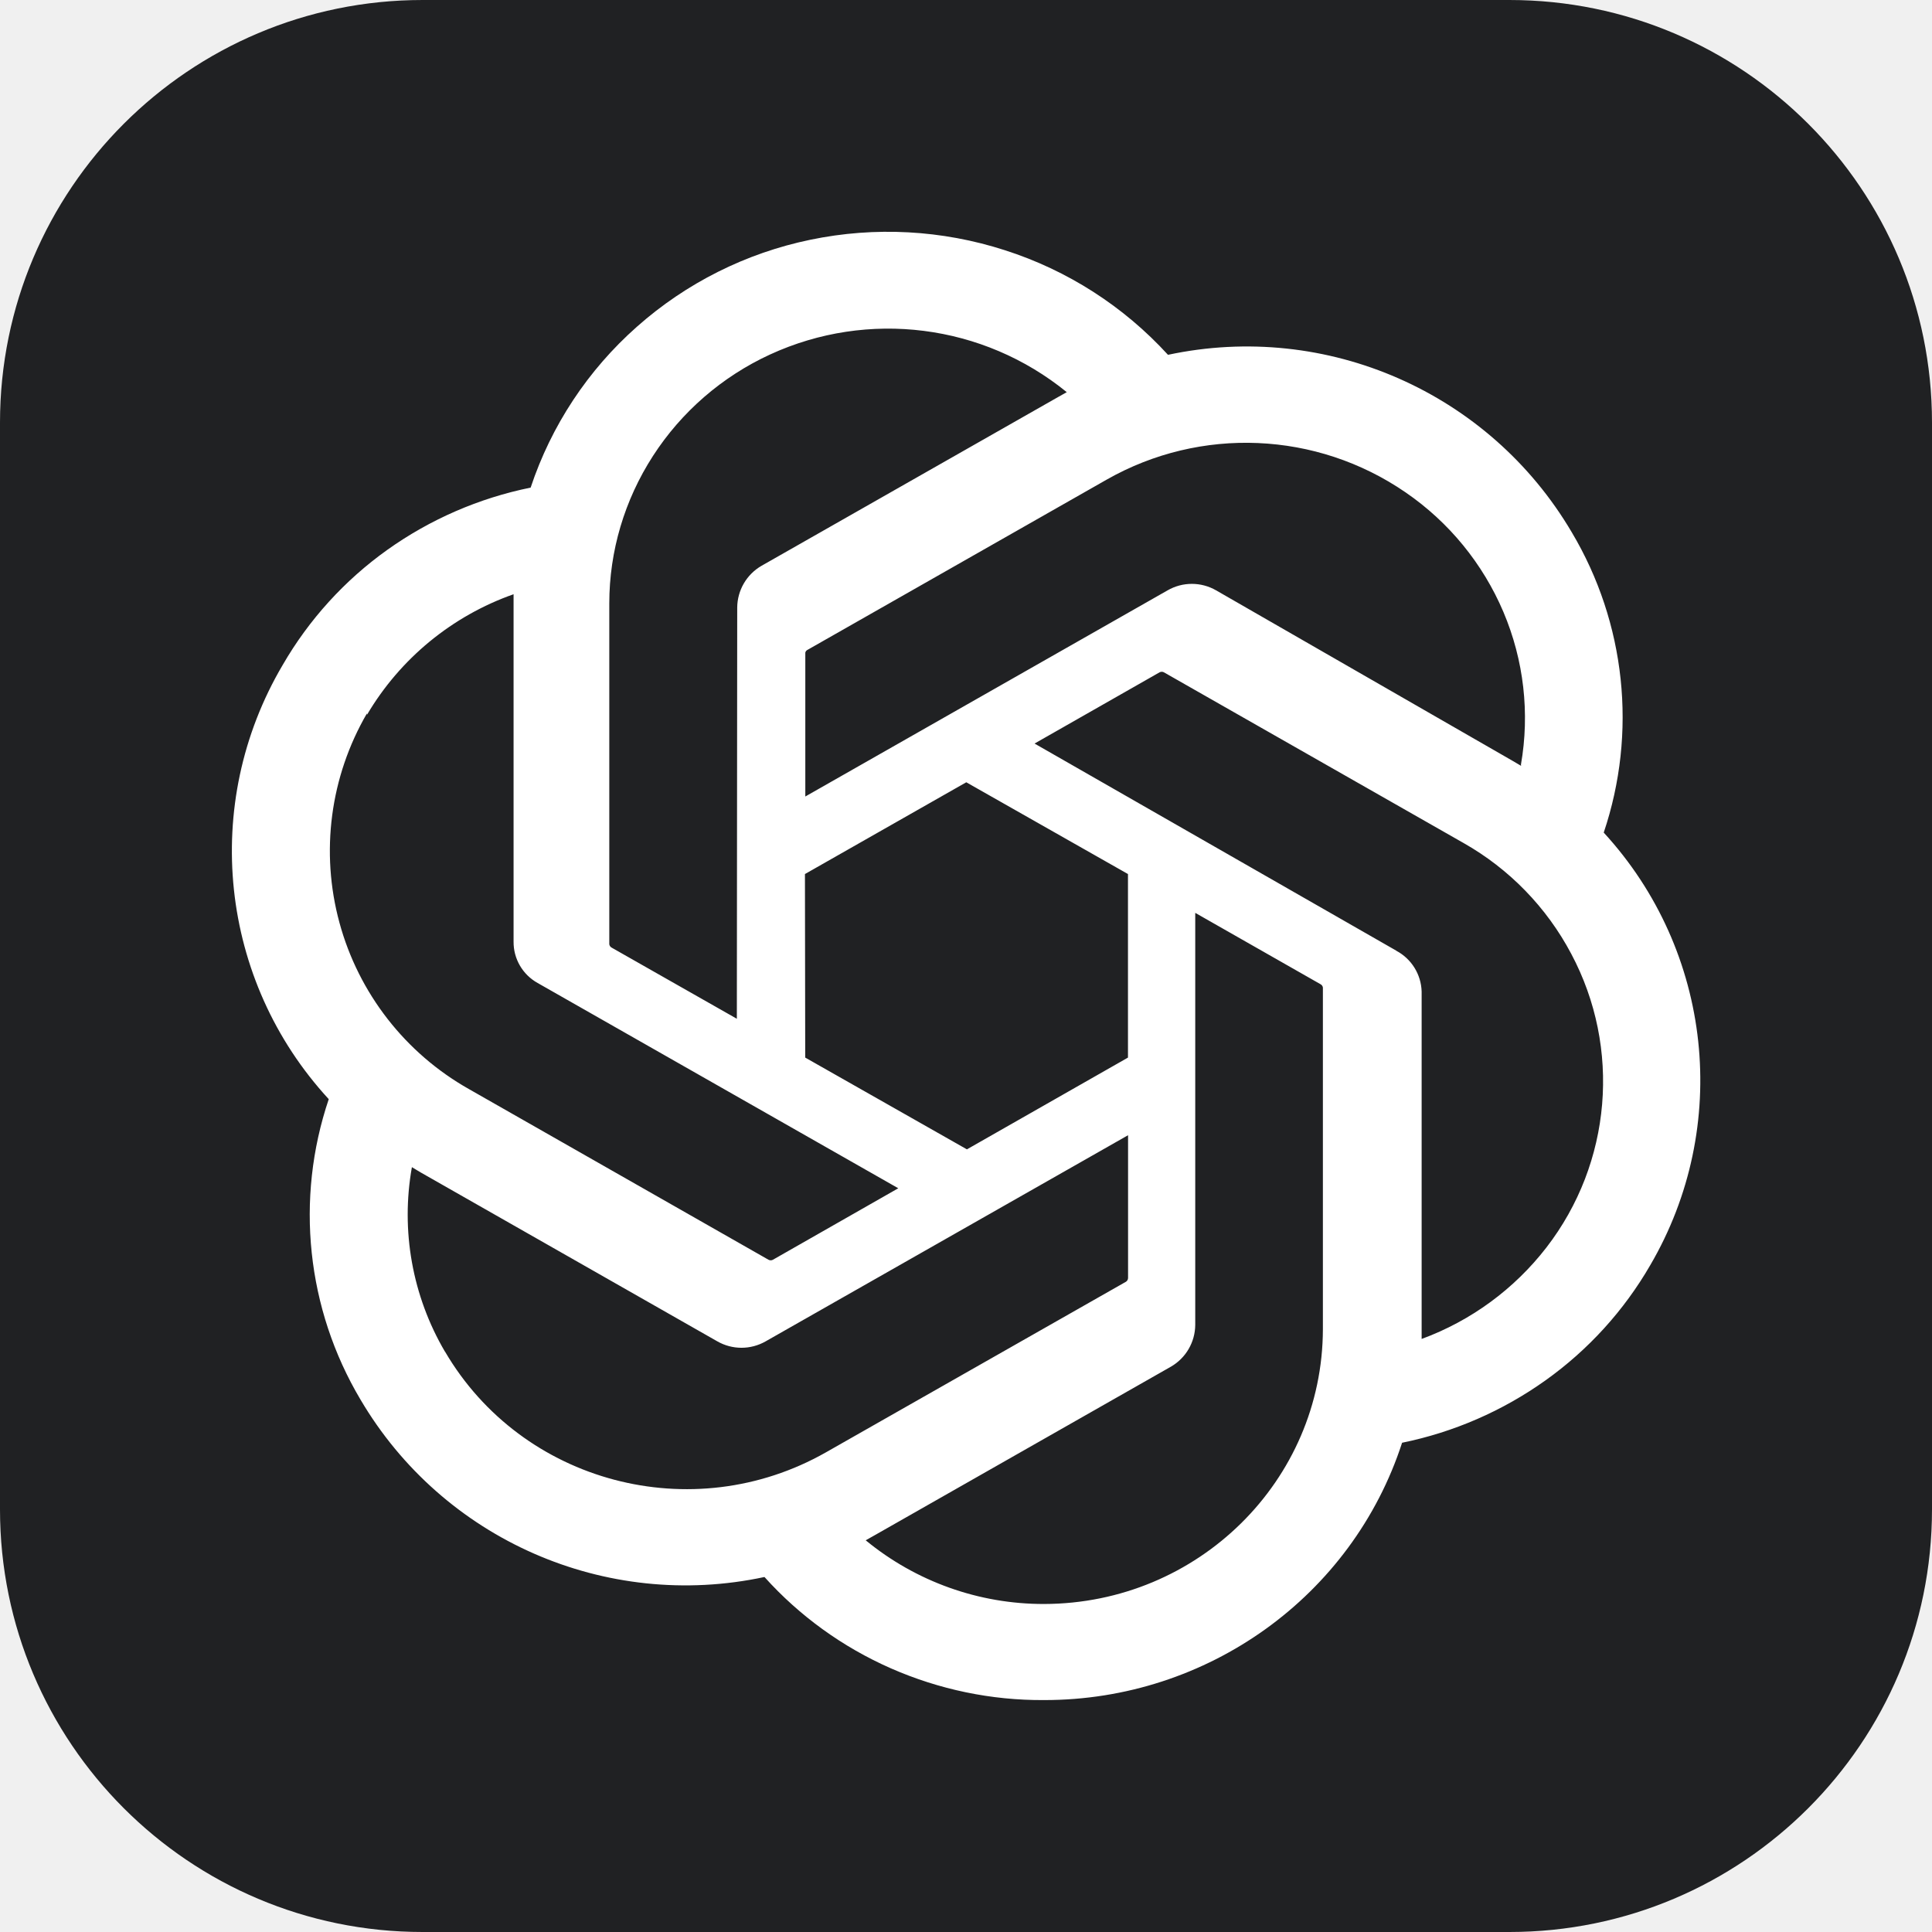
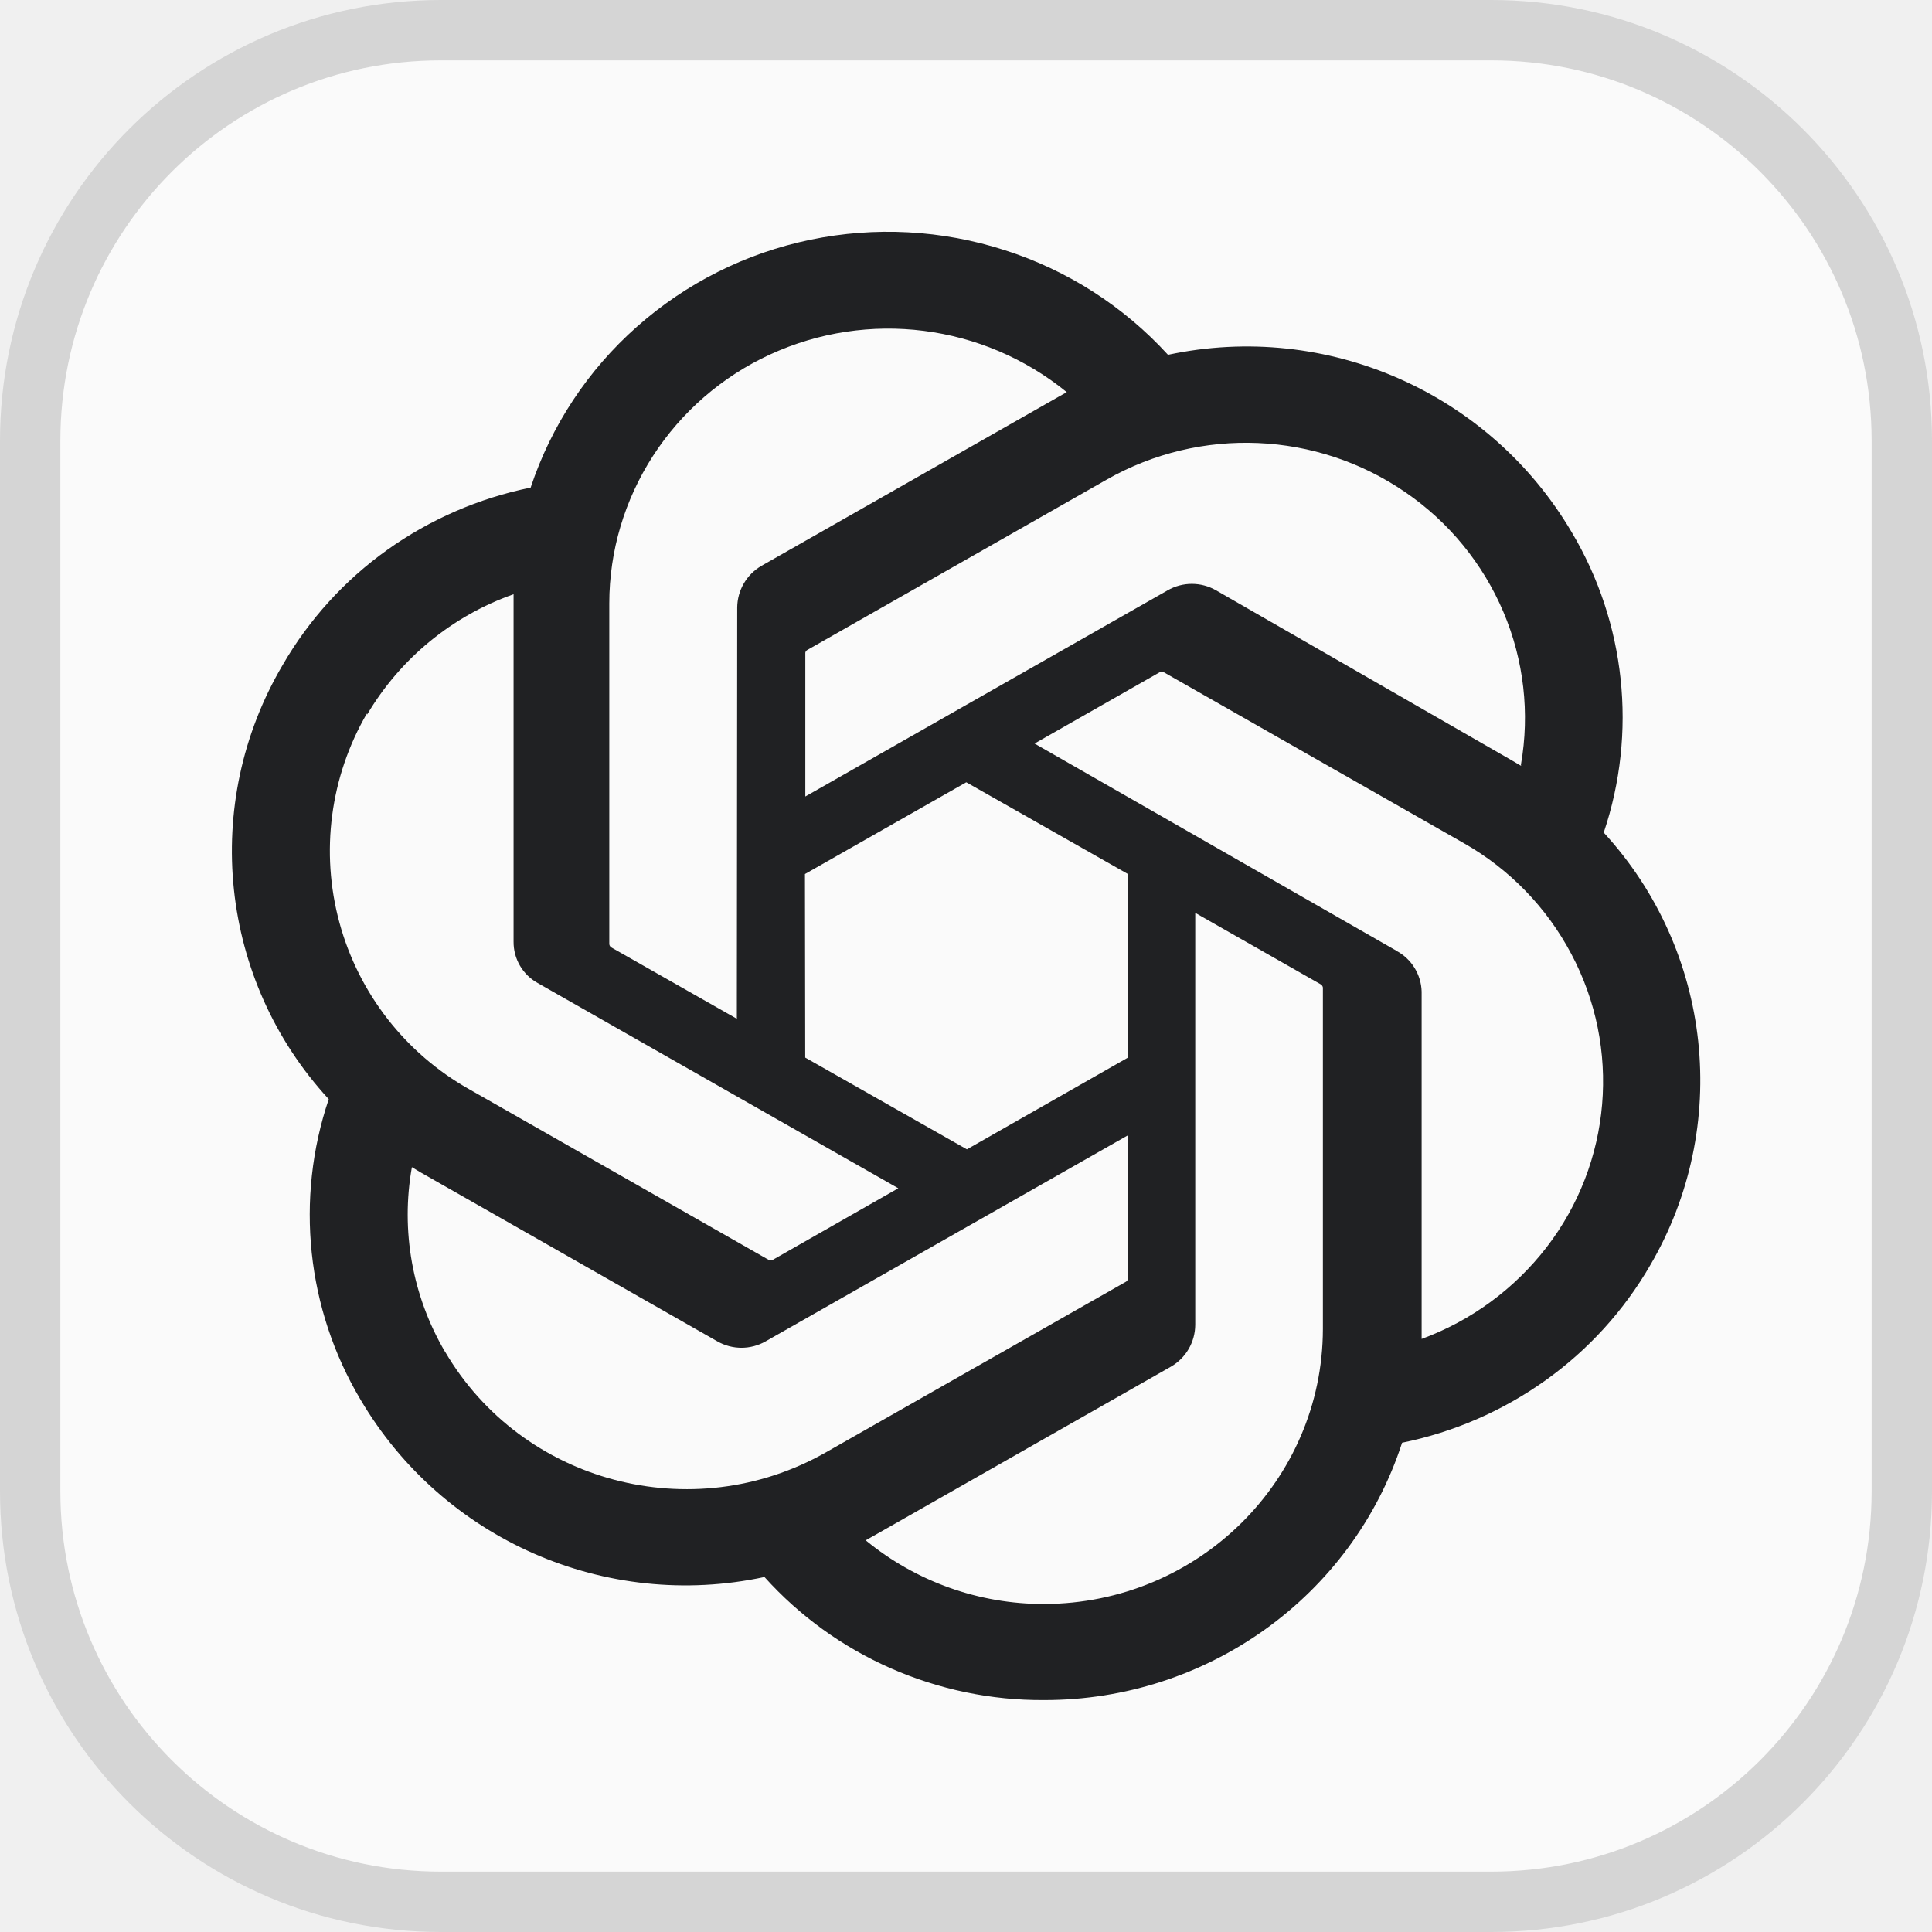
<svg xmlns="http://www.w3.org/2000/svg" viewBox="0 0 16 16">
-   <rect width="16" height="16" rx="3.5" fill="#202123" />
-   <g transform="translate(1.92,1.92) scale(0.76)" fill="#ffffff">
+   <rect x="0.25" y="0.25" width="15.5" height="15.5" rx="3.4" fill="#fafafa" stroke="#d5d5d5" stroke-width="0.5" />
+   <g transform="translate(1.92,1.92) scale(0.76)" fill="#202123">
    <path d="M14.949 6.547a3.94 3.94 0 0 0-.348-3.273 4.11 4.11 0 0 0-4.4-1.934A4.1 4.1 0 0 0 8.423.2 4.15 4.15 0 0 0 6.305.086a4.1 4.1 0 0 0-1.891.948 4.04 4.04 0 0 0-1.158 1.753 4.1 4.1 0 0 0-1.563.679A4 4 0 0 0 .554 4.72a3.99 3.99 0 0 0 .502 4.731 3.94 3.94 0 0 0 .346 3.274 4.11 4.11 0 0 0 4.402 1.933c.382.425.852.764 1.377.995.526.231 1.095.35 1.67.346 1.78.002 3.358-1.132 3.901-2.804a4.1 4.1 0 0 0 1.563-.68 4 4 0 0 0 1.14-1.253 3.99 3.99 0 0 0-.506-4.716m-6.097 8.406a3.05 3.05 0 0 1-1.945-.694l.096-.054 3.23-1.838a.53.53 0 0 0 .265-.455v-4.49l1.366.778q.02.011.025.035v3.722c-.003 1.653-1.361 2.992-3.037 2.996m-6.53-2.75a2.95 2.95 0 0 1-.36-2.01l.095.057L5.29 12.09a.53.53 0 0 0 .527 0l3.949-2.246v1.555a.05.05 0 0 1-.022.041L6.473 13.3c-1.454.826-3.311.335-4.15-1.098m-.85-6.94A3.02 3.02 0 0 1 3.07 3.949v3.785a.51.51 0 0 0 .262.451l3.93 2.237-1.366.779a.05.05 0 0 1-.048 0L2.585 9.342a2.98 2.98 0 0 1-1.113-4.094zm11.216 2.571L8.747 5.576l1.362-.776a.05.05 0 0 1 .048 0l3.265 1.86a3 3 0 0 1 1.173 1.207 2.96 2.96 0 0 1-.27 3.2 3.05 3.05 0 0 1-1.36.997V8.279a.52.52 0 0 0-.276-.445m1.36-2.015-.097-.057-3.226-1.855a.53.53 0 0 0-.53 0L6.249 6.153V4.598a.04.04 0 0 1 .019-.04L9.533 2.7a3.07 3.07 0 0 1 3.257.139c.474.325.843.778 1.066 1.303.223.526.289 1.103.191 1.664zM5.503 8.575 4.139 7.8a.05.05 0 0 1-.026-.037V4.049c0-.57.166-1.127.476-1.607s.752-.864 1.275-1.105a3.08 3.08 0 0 1 3.234.41l-.096.054-3.23 1.838a.53.53 0 0 0-.265.455zm.742-1.577 1.758-1 1.762 1v2l-1.755 1-1.762-1z" />
  </g>
</svg>
